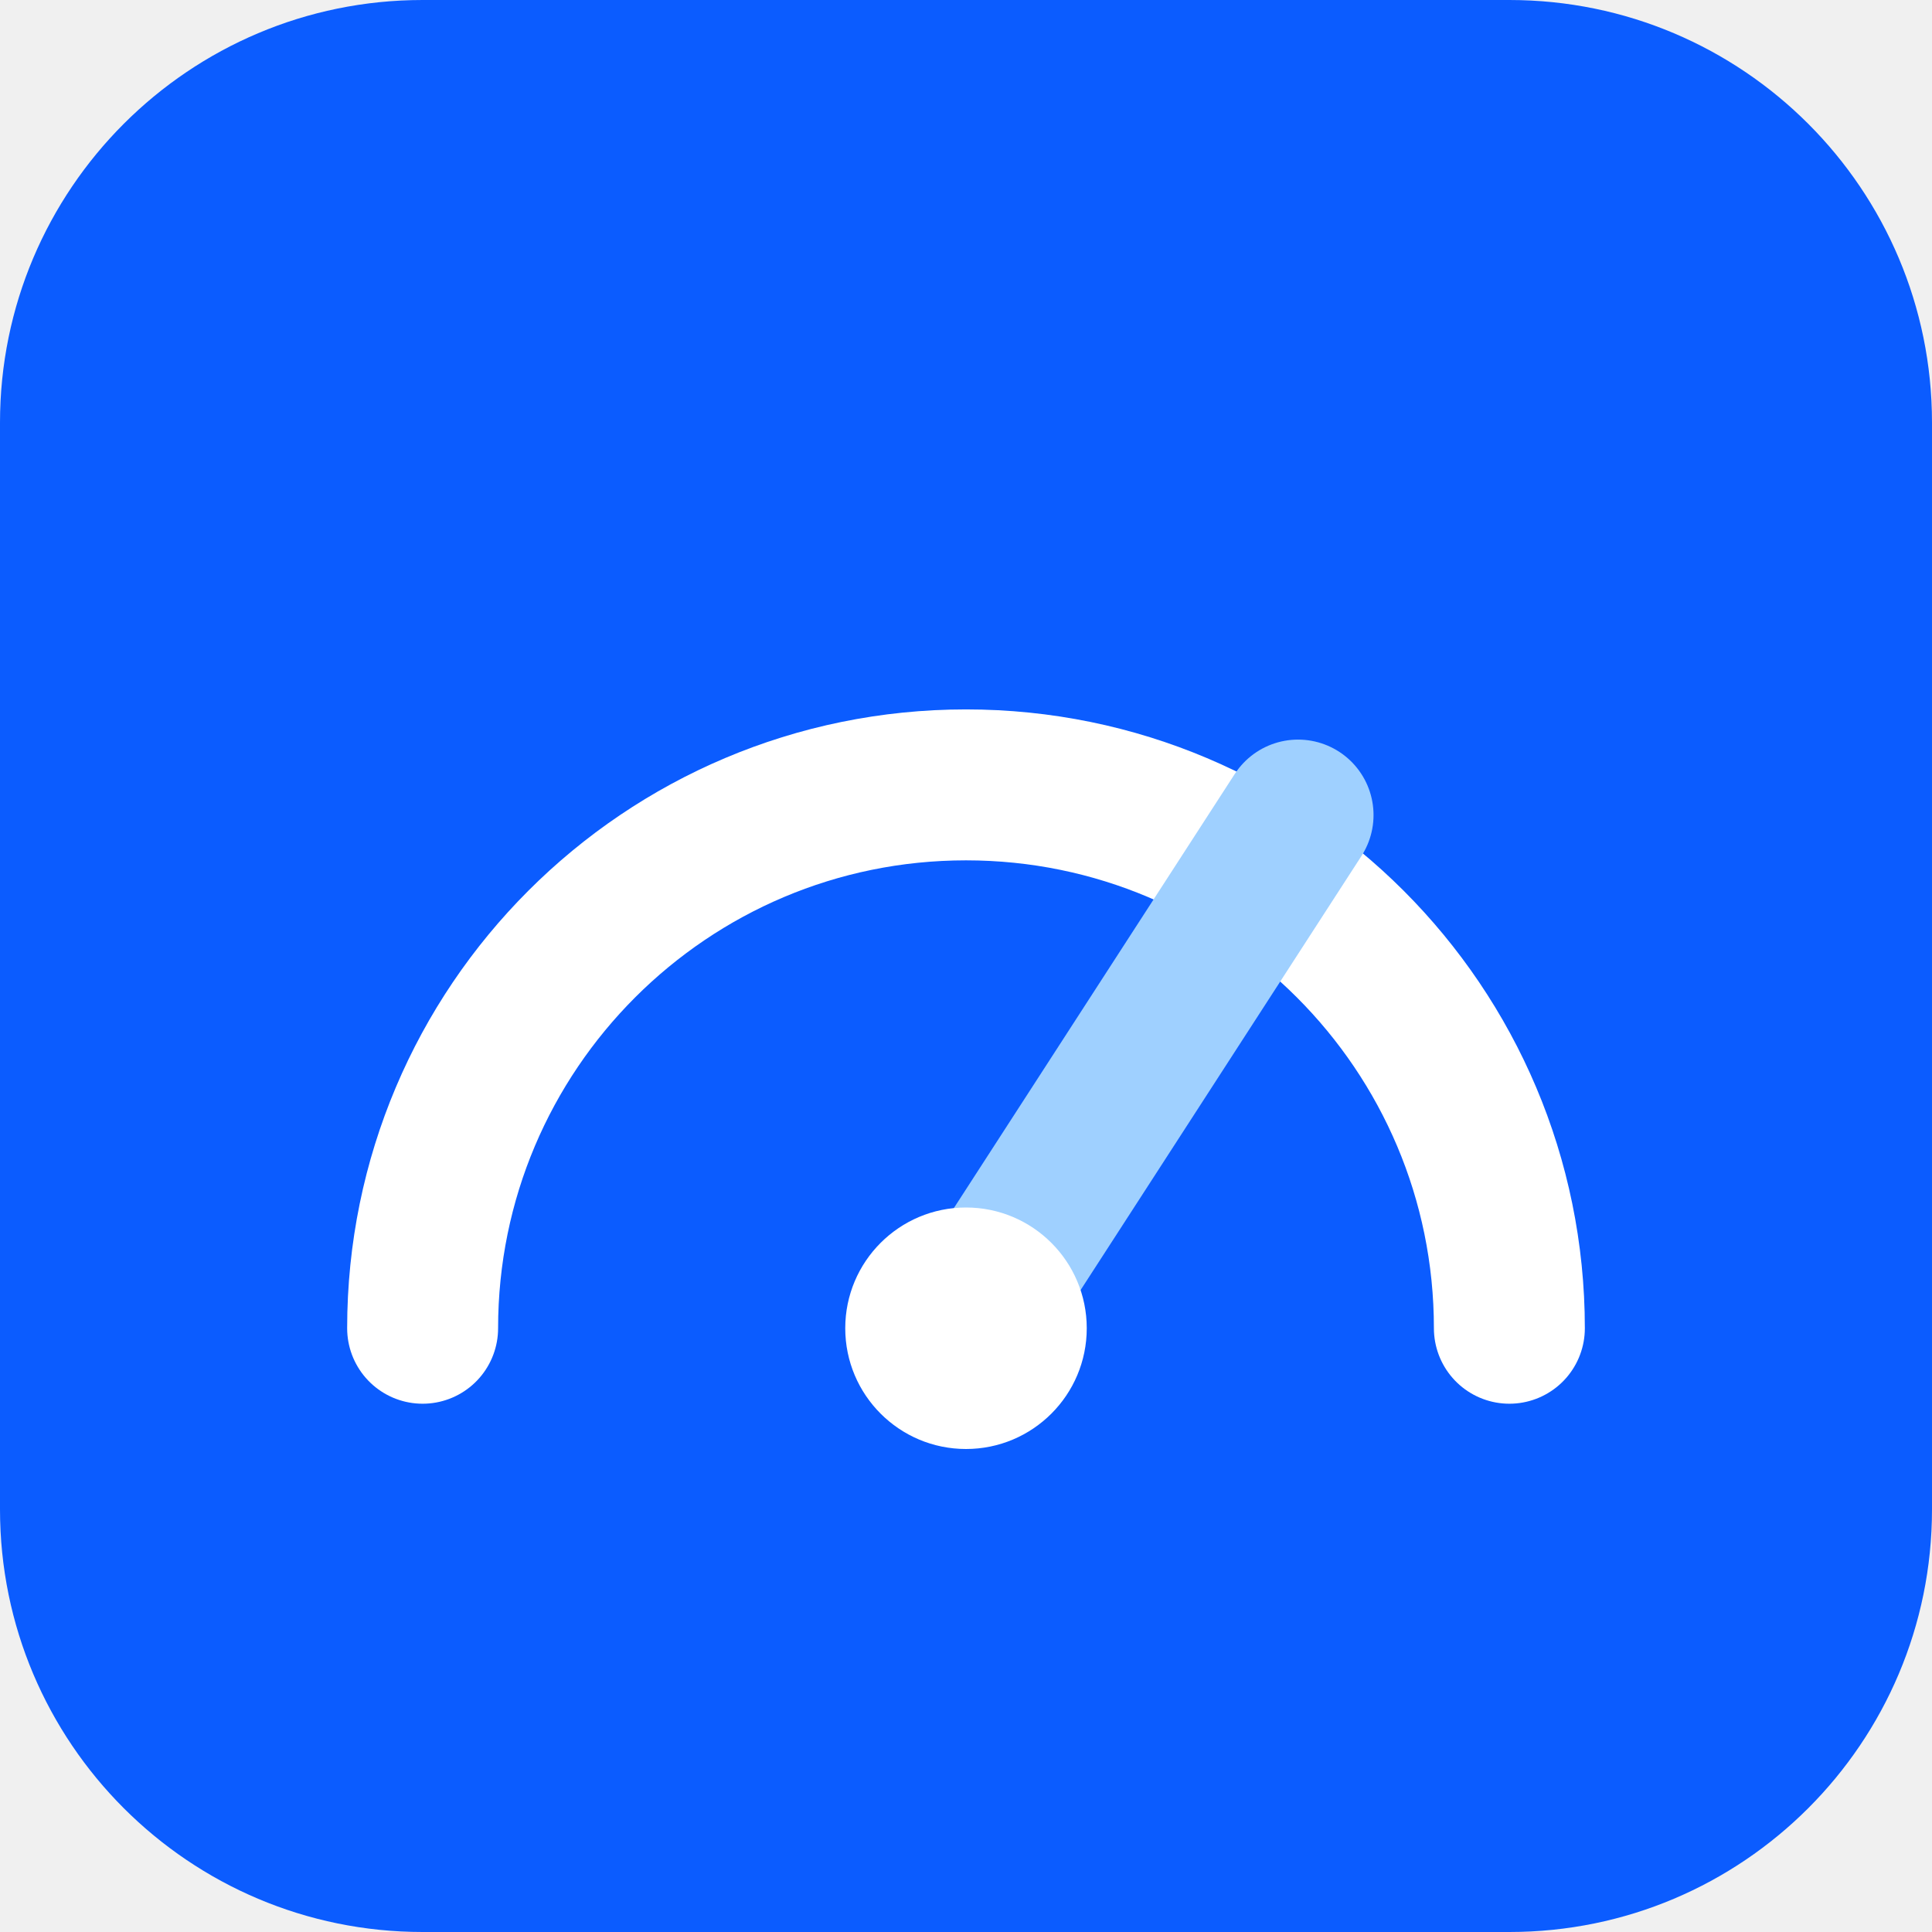
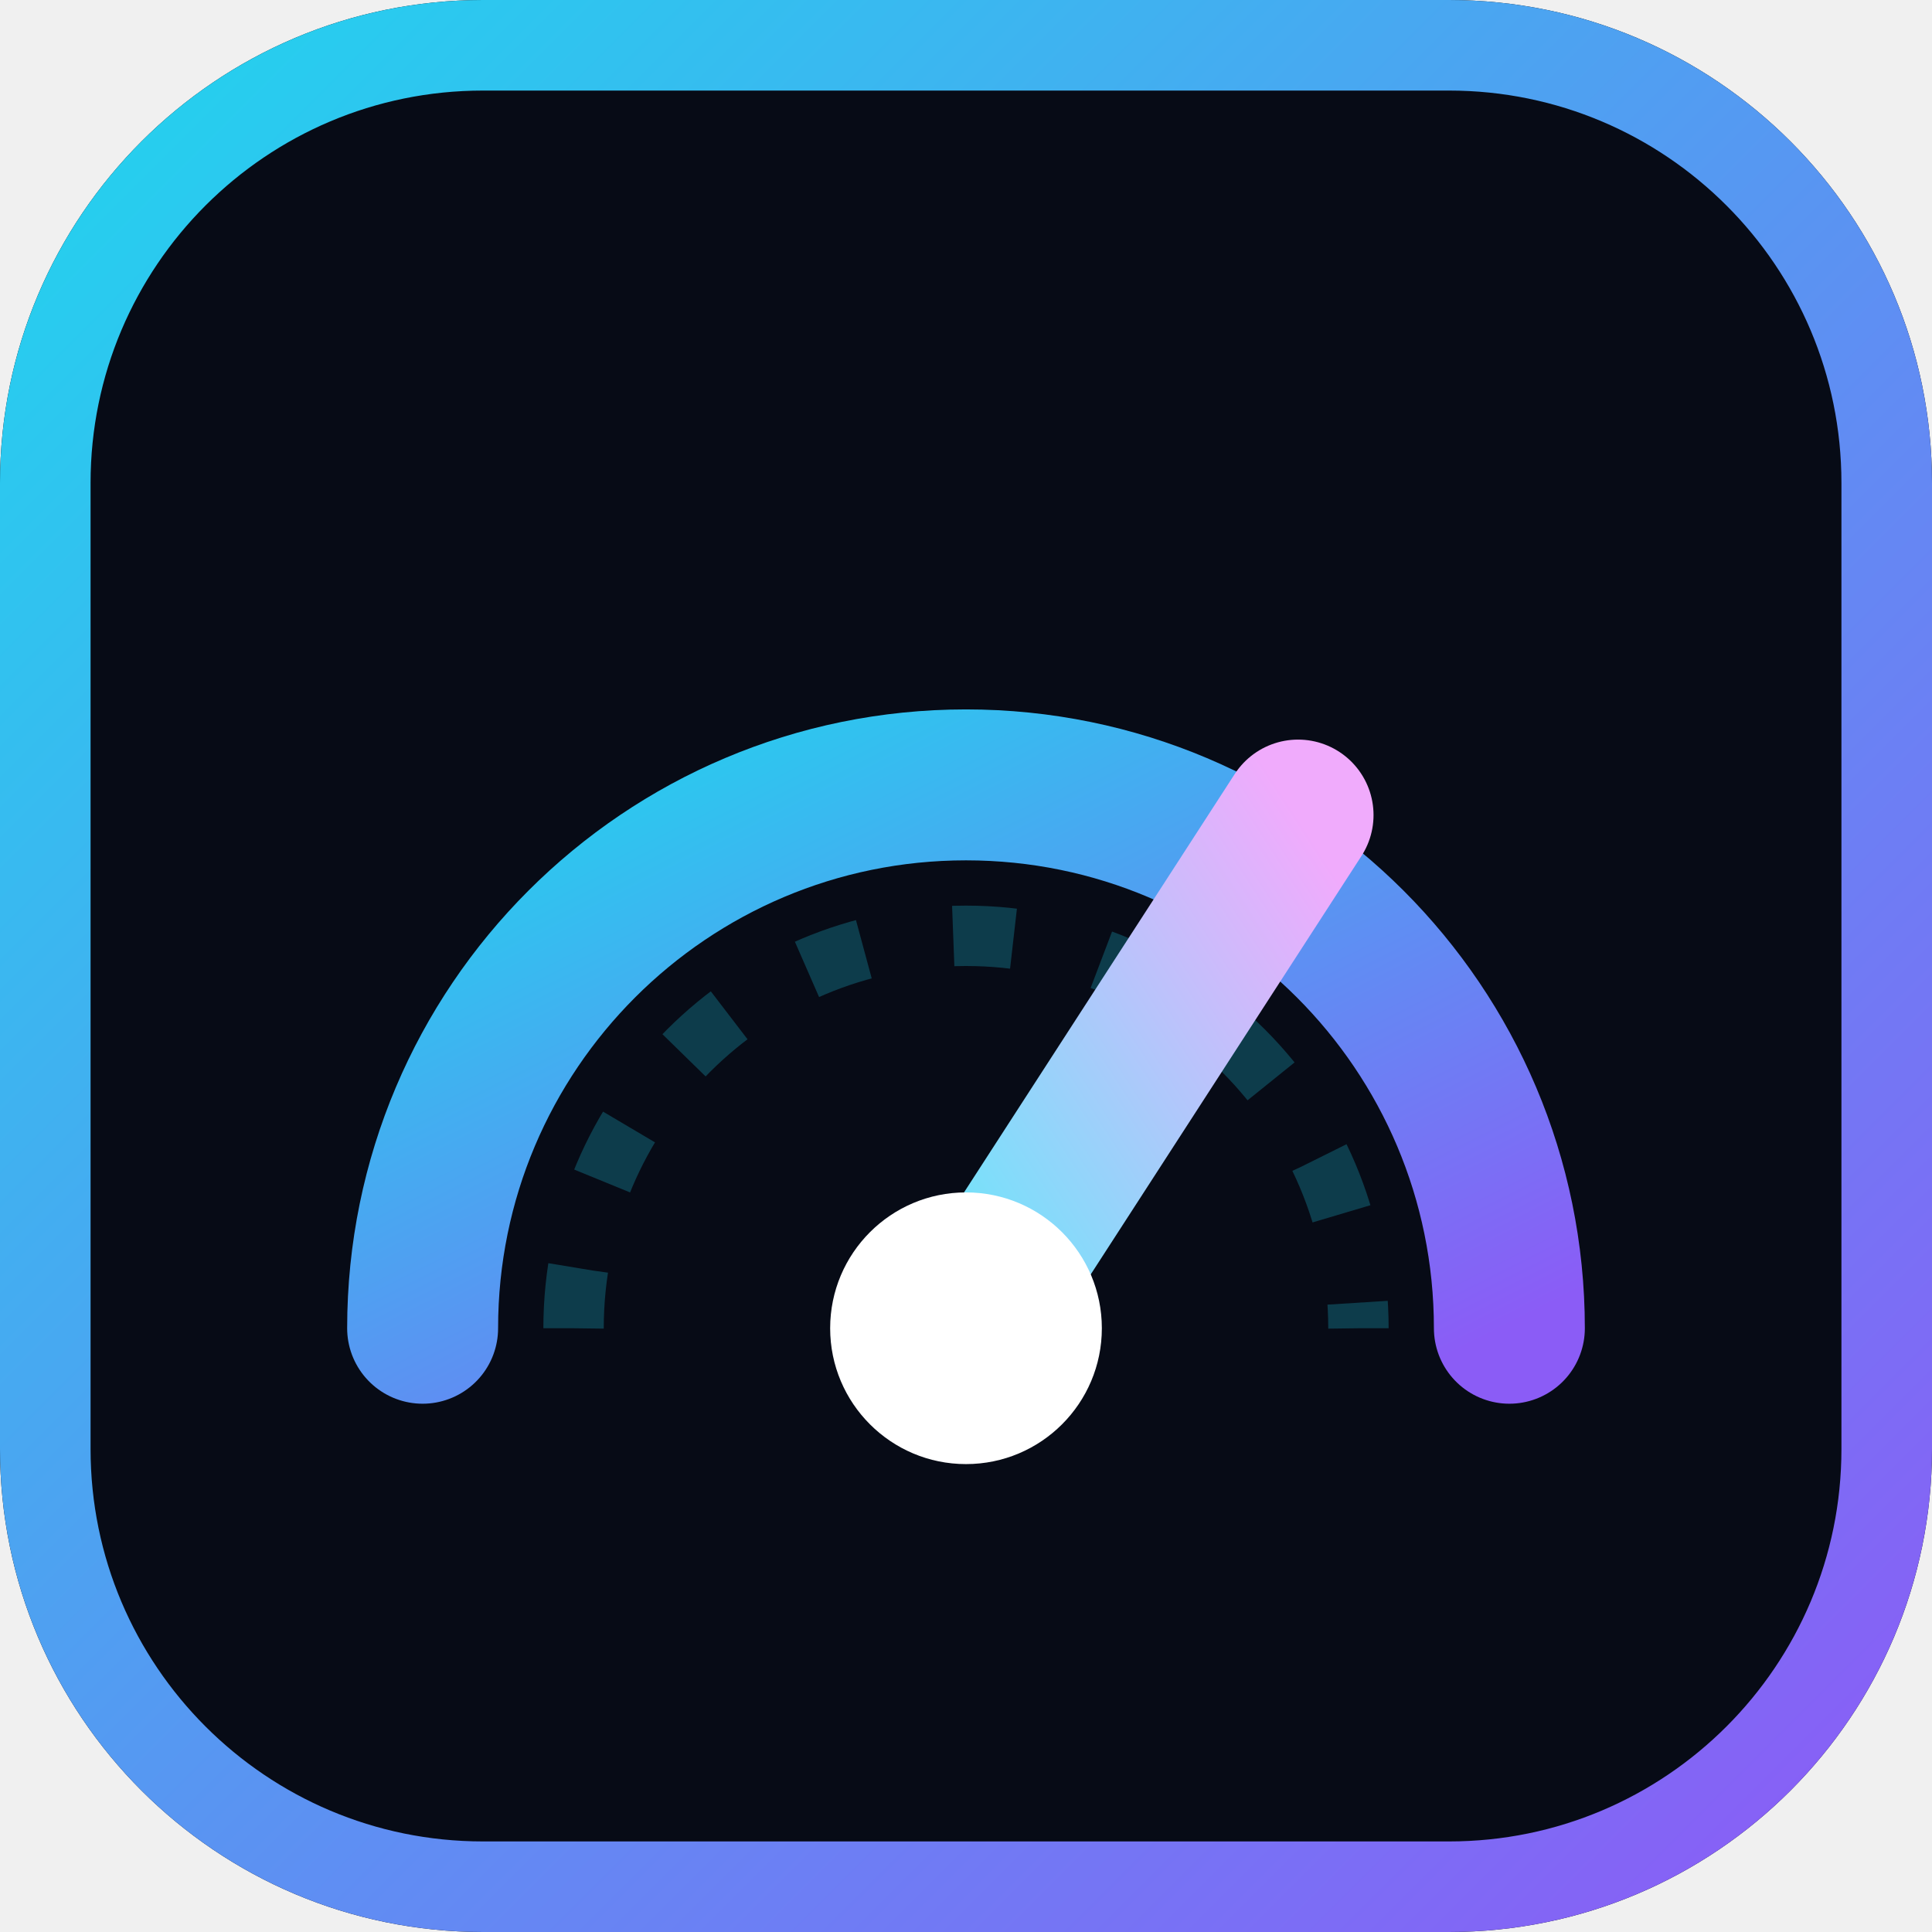
<svg xmlns="http://www.w3.org/2000/svg" viewBox="0 0 64 64">
-   <rect width="64" height="64" rx="14" fill="#0b5cff" />
-   <path d="M14 44a18 18 0 1 1 36 0" fill="none" stroke="#fff" stroke-width="5" stroke-linecap="round" />
-   <path d="M32 44 43 27" stroke="#9fd0ff" stroke-width="5" stroke-linecap="round" />
-   <circle cx="32" cy="44" r="4" fill="#fff" />
+   <defs>
+     <linearGradient id="g" x1="0" y1="0" x2="1" y2="1">
+       <stop offset="0" stop-color="#22d3ee" />
+       <stop offset="1" stop-color="#8b5cf6" />
+     </linearGradient>
+     <linearGradient id="n" x1="0" y1="1" x2="1" y2="0">
+       <stop offset="0" stop-color="#67e8f9" />
+       <stop offset="1" stop-color="#f0abfc" />
+     </linearGradient>
+   </defs>
+   <rect width="64" height="64" rx="16" fill="#070b16" />
+   <rect x="1.5" y="1.5" width="61" height="61" rx="14.5" fill="none" stroke="url(#g)" stroke-width="3" />
+   <path d="M14 44a18 18 0 1 1 36 0" fill="none" stroke="url(#g)" stroke-width="5" stroke-linecap="round" />
+   <path d="M19 44a13 13 0 0 1 26 0" fill="none" stroke="#22d3ee" stroke-opacity=".25" stroke-width="2" stroke-dasharray="2 3" />
+   <path d="M32 44 43 27" stroke="url(#n)" stroke-width="5" stroke-linecap="round" />
+   <circle cx="32" cy="44" r="4.5" fill="#fff" />
</svg>
